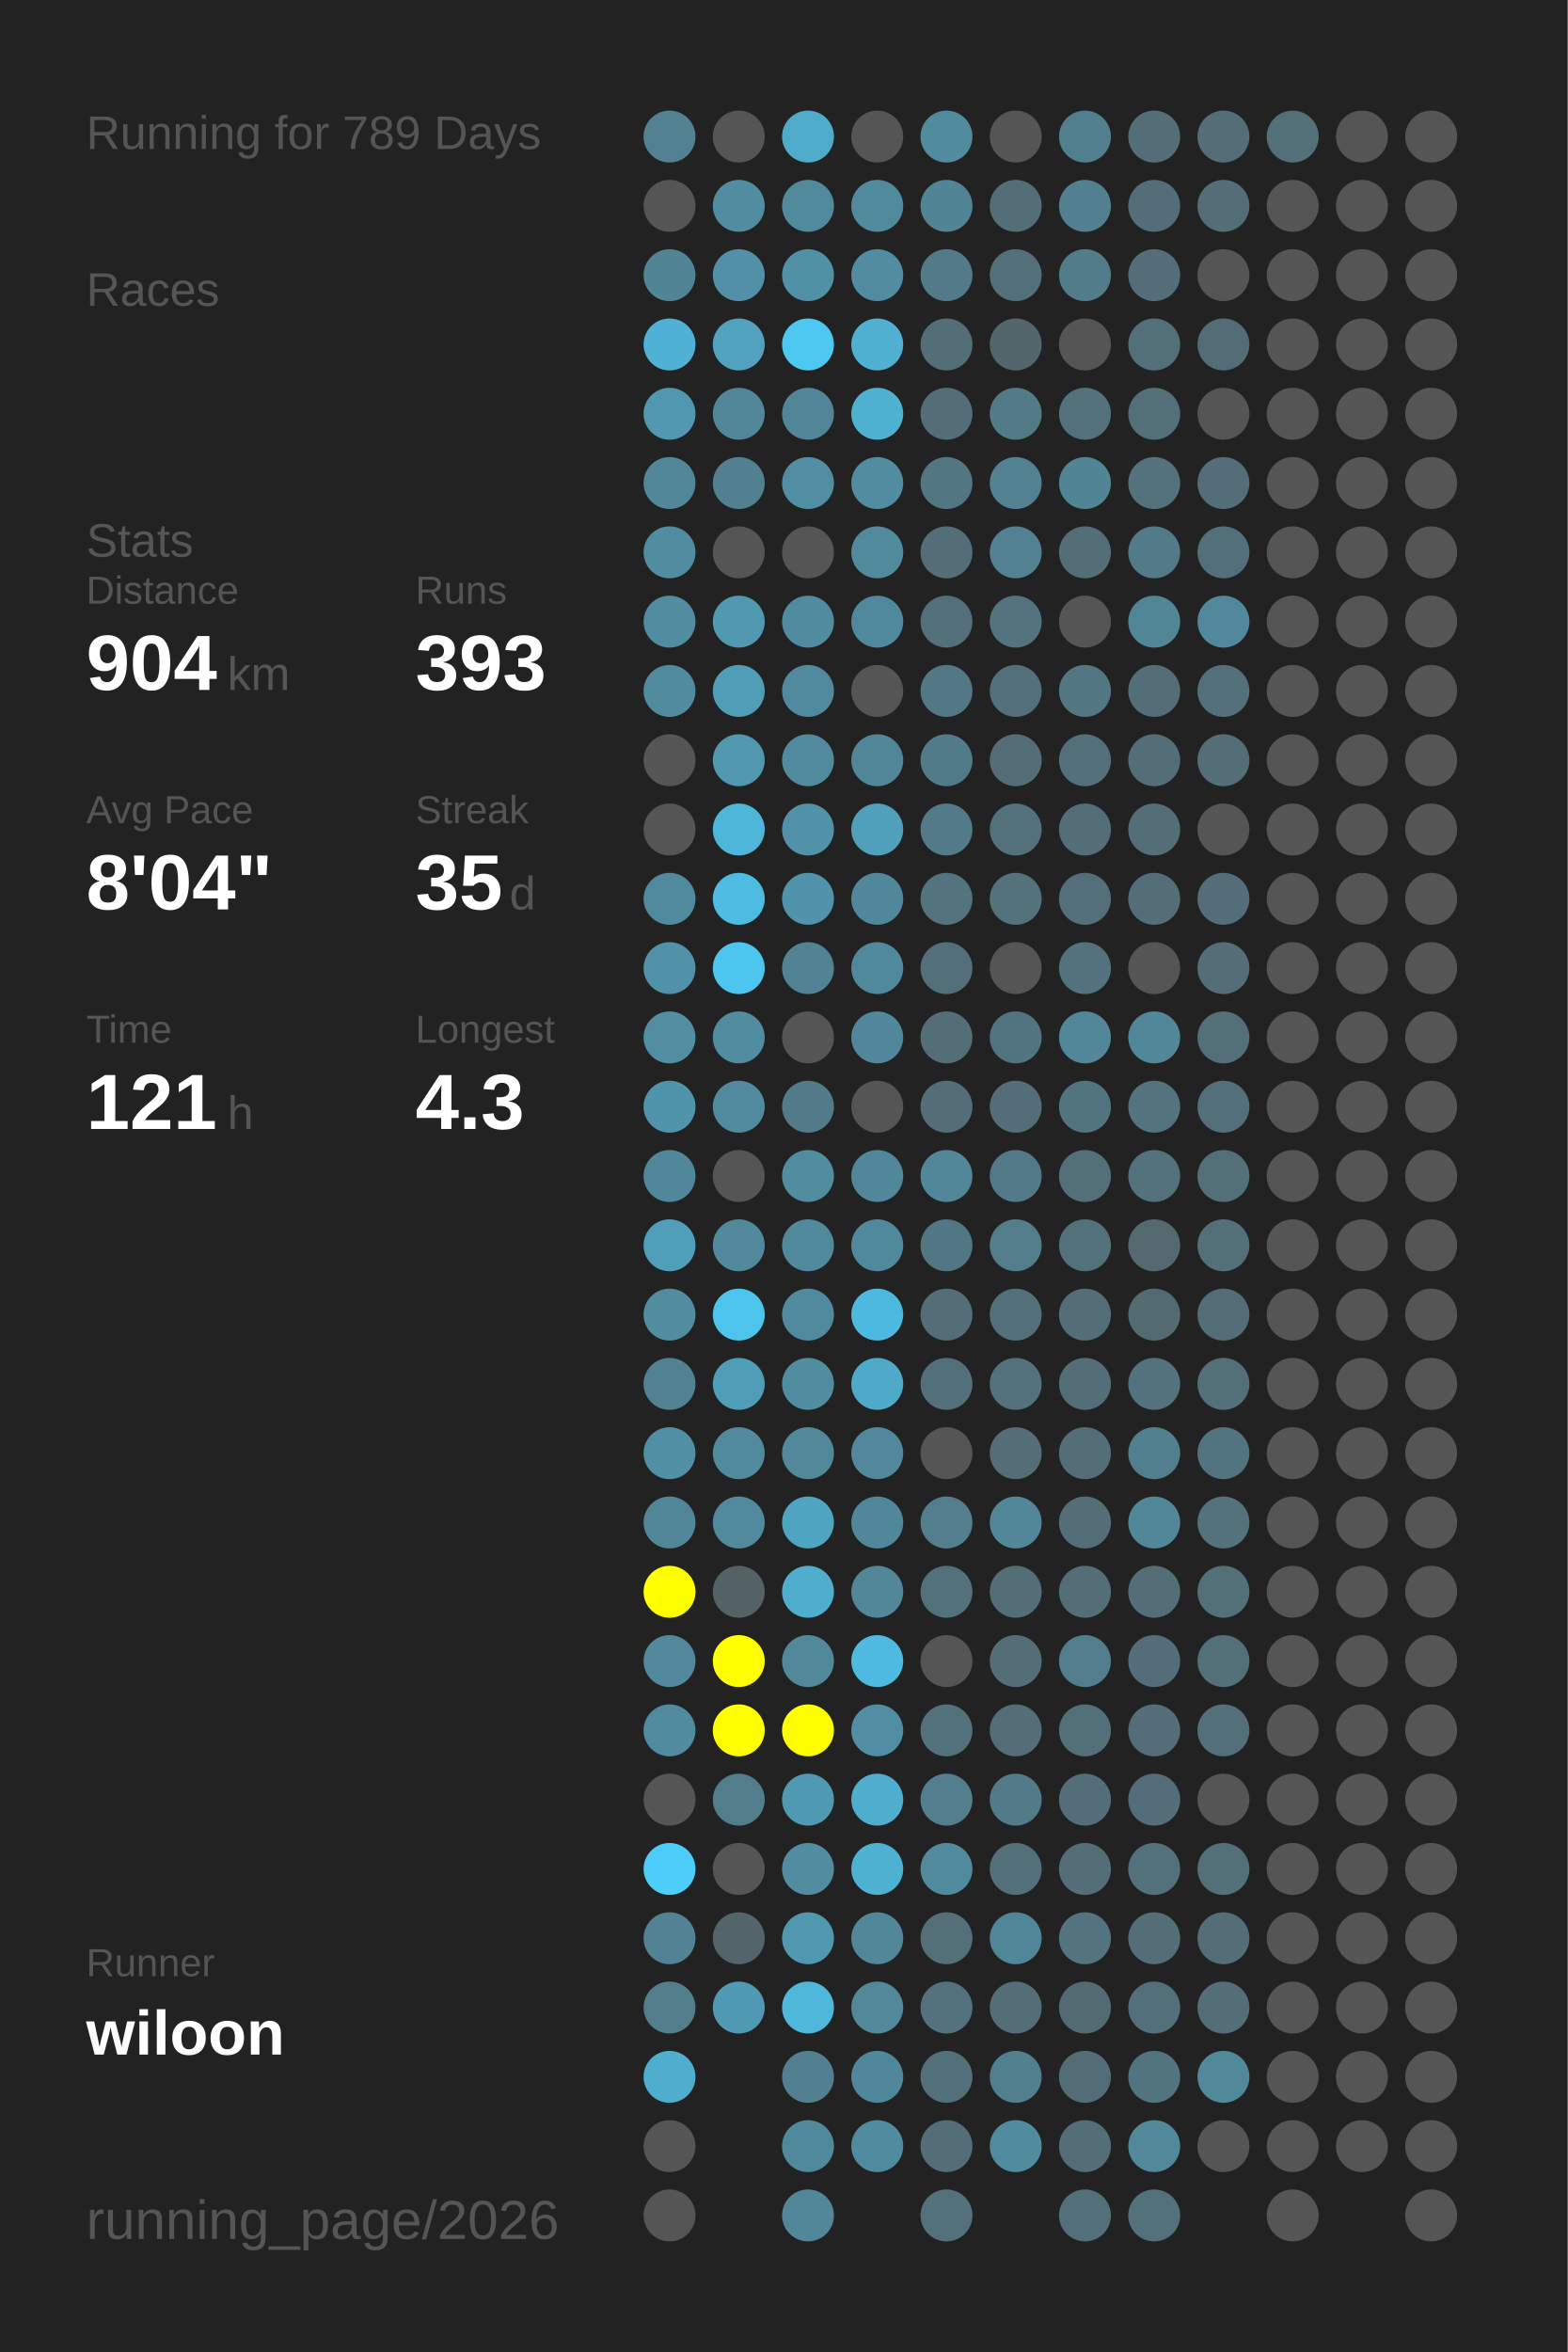
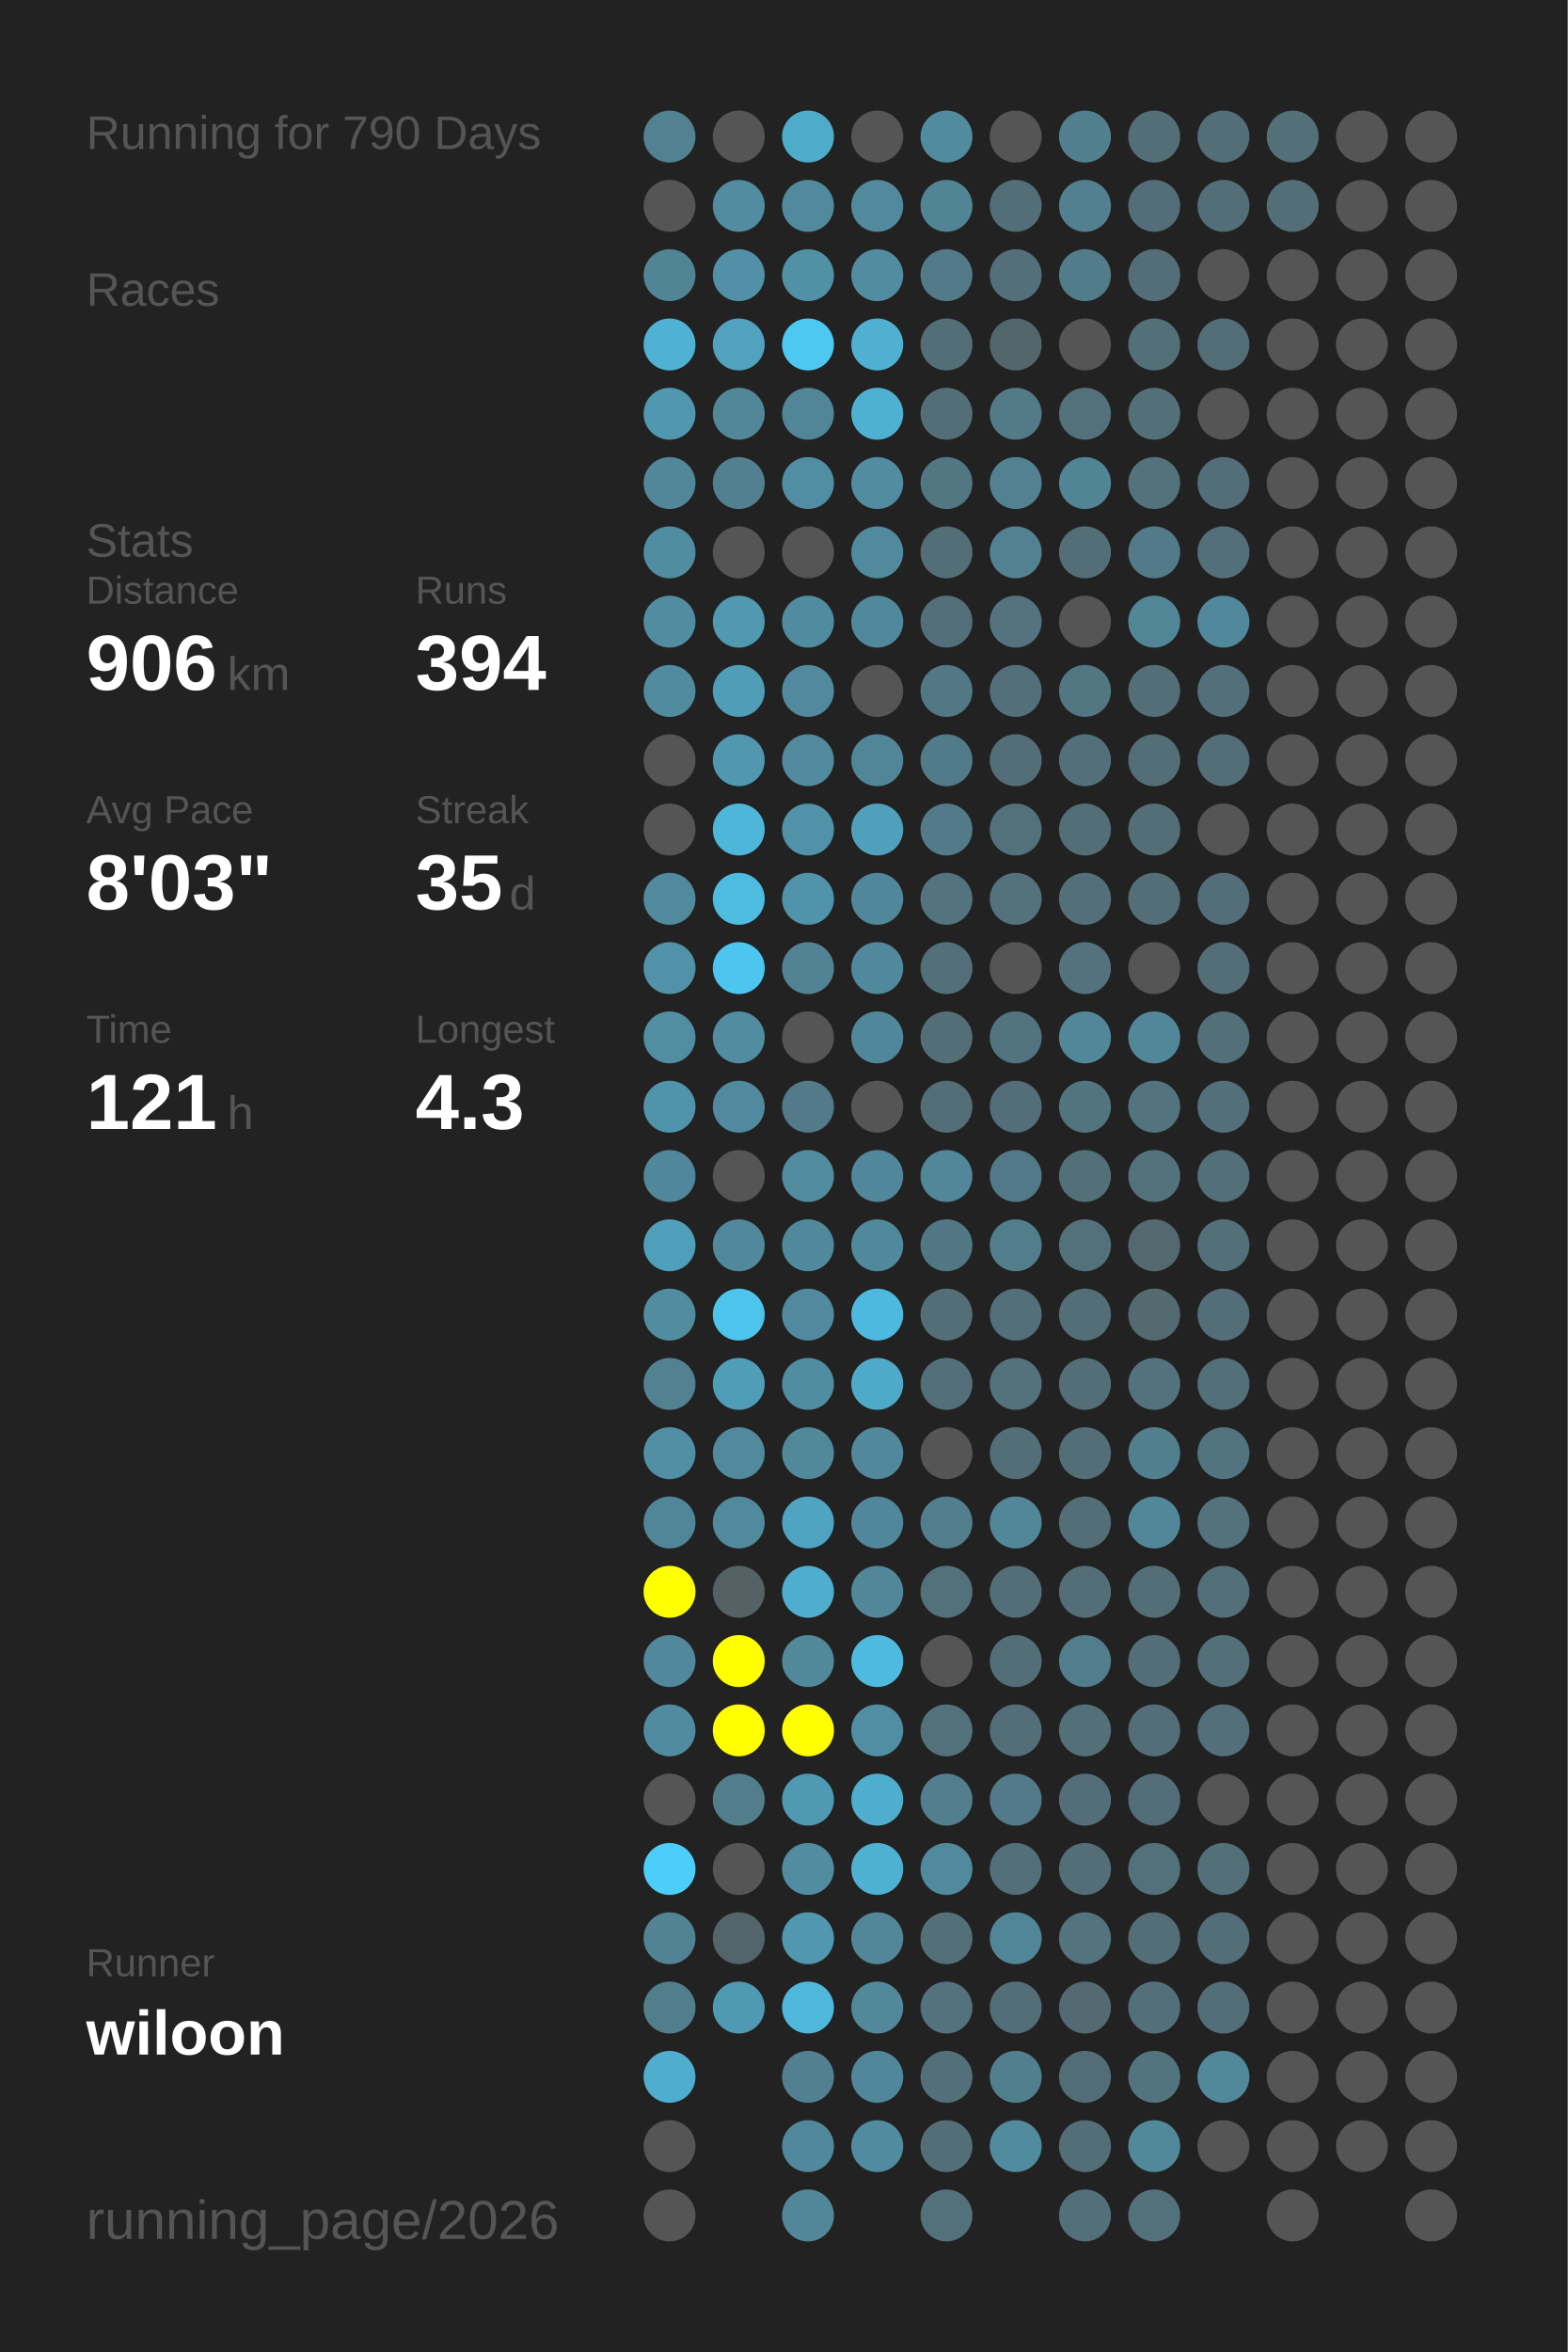
<svg xmlns="http://www.w3.org/2000/svg" baseProfile="full" height="300mm" version="1.1" viewBox="0,0,200,300" width="200mm">
  <defs />
  <rect fill="#222222" height="300" width="200" x="0" y="0" />
-   <text fill="#555555" style="font-size:6px; font-family:Arial;" x="11" y="19">Running for 789 Days</text>
+   <text fill="#555555" style="font-size:6px; font-family:Arial;" x="11" y="19">Running for 790 Days</text>
  <text fill="#555555" style="font-size:6px; font-family:Arial;" x="11" y="39">Races</text>
  <text fill="#555555" style="font-size:6px; font-family:Arial;" x="11" y="71">Stats</text>
  <text fill="#555555" style="font-size:5px; font-family:Arial;" x="11" y="77">Distance</text>
-   <text fill="#FFFFFF" style="font-size:10px; font-family:Arial; font-weight:bold;" x="11" y="88">904</text>
+   <text fill="#FFFFFF" style="font-size:10px; font-family:Arial; font-weight:bold;" x="11" y="88">906</text>
  <text fill="#555555" style="font-size:6px; font-family:Arial;" x="29" y="88">km</text>
  <text fill="#555555" style="font-size:5px; font-family:Arial;" x="53" y="77">Runs</text>
-   <text fill="#FFFFFF" style="font-size:10px; font-family:Arial; font-weight:bold;" x="53" y="88">393</text>
+   <text fill="#FFFFFF" style="font-size:10px; font-family:Arial; font-weight:bold;" x="53" y="88">394</text>
  <text fill="#555555" style="font-size:5px; font-family:Arial;" x="11" y="105">Avg Pace</text>
-   <text fill="#FFFFFF" style="font-size:10px; font-family:Arial; font-weight:bold;" x="11" y="116">8'04"</text>
+   <text fill="#FFFFFF" style="font-size:10px; font-family:Arial; font-weight:bold;" x="11" y="116">8'03"</text>
  <text fill="#555555" style="font-size:5px; font-family:Arial;" x="53" y="105">Streak</text>
  <text fill="#FFFFFF" style="font-size:10px; font-family:Arial; font-weight:bold;" x="53" y="116">35</text>
  <text fill="#555555" style="font-size:6px; font-family:Arial;" x="65" y="116">d</text>
  <text fill="#555555" style="font-size:5px; font-family:Arial;" x="11" y="133">Time</text>
  <text fill="#FFFFFF" style="font-size:10px; font-family:Arial; font-weight:bold;" x="11" y="144">121</text>
  <text fill="#555555" style="font-size:6px; font-family:Arial;" x="29" y="144">h</text>
  <text fill="#555555" style="font-size:5px; font-family:Arial;" x="53" y="133">Longest</text>
  <text fill="#FFFFFF" style="font-size:10px; font-family:Arial; font-weight:bold;" x="53" y="144">4.3</text>
  <text fill="#555555" style="font-size:5px; font-family:Arial;" x="11" y="252.065">Runner</text>
  <text fill="#FFFFFF" style="font-size:8px; font-family:Arial; font-weight:bold;" x="11" y="262.065">wiloon</text>
  <text fill="#555555" style="font-size:7px; font-family:Arial;" x="11" y="285.581">running_page/2026</text>
  <circle cx="85.417" cy="17.419" fill="#528191" r="3.312" />
  <circle cx="85.417" cy="26.258" fill="#555555" r="3.312" />
  <circle cx="85.417" cy="35.097" fill="#518495" r="3.312" />
  <circle cx="85.417" cy="43.935" fill="#4fb2d4" r="3.312" />
  <circle cx="85.417" cy="52.774" fill="#5097af" r="3.312" />
  <circle cx="85.417" cy="61.613" fill="#518799" r="3.312" />
  <circle cx="85.417" cy="70.452" fill="#518da1" r="3.312" />
  <circle cx="85.417" cy="79.29" fill="#518ca0" r="3.312" />
  <circle cx="85.417" cy="88.129" fill="#518b9e" r="3.312" />
  <circle cx="85.417" cy="96.968" fill="#555555" r="3.312" />
  <circle cx="85.417" cy="105.806" fill="#555555" r="3.312" />
  <circle cx="85.417" cy="114.645" fill="#518a9d" r="3.312" />
  <circle cx="85.417" cy="123.484" fill="#5192a8" r="3.312" />
  <circle cx="85.417" cy="132.323" fill="#518ea2" r="3.312" />
  <circle cx="85.417" cy="141.161" fill="#5094ab" r="3.312" />
  <circle cx="85.417" cy="150" fill="#51879a" r="3.312" />
  <circle cx="85.417" cy="158.839" fill="#509fba" r="3.312" />
  <circle cx="85.417" cy="167.677" fill="#518c9f" r="3.312" />
  <circle cx="85.417" cy="176.516" fill="#528292" r="3.312" />
  <circle cx="85.417" cy="185.355" fill="#518fa4" r="3.312" />
  <circle cx="85.417" cy="194.194" fill="#518698" r="3.312" />
  <circle cx="85.417" cy="203.032" fill="#FFFF00" r="3.312" />
  <circle cx="85.417" cy="211.871" fill="#51889b" r="3.312" />
  <circle cx="85.417" cy="220.71" fill="#518b9f" r="3.312" />
  <circle cx="85.417" cy="229.548" fill="#555555" r="3.312" />
  <circle cx="85.417" cy="238.387" fill="#4dcefa" r="3.312" />
  <circle cx="85.417" cy="247.226" fill="#528394" r="3.312" />
  <circle cx="85.417" cy="256.065" fill="#527e8c" r="3.312" />
  <circle cx="85.417" cy="264.903" fill="#4fadcd" r="3.312" />
  <circle cx="85.417" cy="273.742" fill="#555555" r="3.312" />
  <circle cx="85.417" cy="282.581" fill="#555555" r="3.312" />
  <circle cx="94.25" cy="17.419" fill="#555555" r="3.312" />
  <circle cx="94.25" cy="26.258" fill="#518ca0" r="3.312" />
  <circle cx="94.25" cy="35.097" fill="#5190a6" r="3.312" />
  <circle cx="94.25" cy="43.935" fill="#50a2be" r="3.312" />
  <circle cx="94.25" cy="52.774" fill="#518799" r="3.312" />
  <circle cx="94.25" cy="61.613" fill="#528090" r="3.312" />
  <circle cx="94.25" cy="70.452" fill="#555555" r="3.312" />
  <circle cx="94.25" cy="79.29" fill="#5099b1" r="3.312" />
  <circle cx="94.25" cy="88.129" fill="#509db7" r="3.312" />
  <circle cx="94.25" cy="96.968" fill="#5097af" r="3.312" />
  <circle cx="94.25" cy="105.806" fill="#4eb6d9" r="3.312" />
  <circle cx="94.25" cy="114.645" fill="#4ebbe0" r="3.312" />
  <circle cx="94.25" cy="123.484" fill="#4dc6ef" r="3.312" />
  <circle cx="94.25" cy="132.323" fill="#518ca0" r="3.312" />
  <circle cx="94.25" cy="141.161" fill="#518a9e" r="3.312" />
  <circle cx="94.25" cy="150" fill="#555555" r="3.312" />
  <circle cx="94.25" cy="158.839" fill="#51889b" r="3.312" />
  <circle cx="94.25" cy="167.677" fill="#4dc4ec" r="3.312" />
  <circle cx="94.25" cy="176.516" fill="#509db7" r="3.312" />
  <circle cx="94.25" cy="185.355" fill="#518a9d" r="3.312" />
  <circle cx="94.25" cy="194.194" fill="#51899d" r="3.312" />
  <circle cx="94.25" cy="203.032" fill="#546266" r="3.312" />
  <circle cx="94.25" cy="211.871" fill="#FFFF00" r="3.312" />
  <circle cx="94.25" cy="220.71" fill="#FFFF00" r="3.312" />
  <circle cx="94.25" cy="229.548" fill="#527e8c" r="3.312" />
  <circle cx="94.25" cy="238.387" fill="#555555" r="3.312" />
  <circle cx="94.25" cy="247.226" fill="#53656b" r="3.312" />
  <circle cx="94.25" cy="256.065" fill="#5099b2" r="3.312" />
  <circle cx="103.083" cy="17.419" fill="#4fabca" r="3.312" />
  <circle cx="103.083" cy="26.258" fill="#518a9d" r="3.312" />
  <circle cx="103.083" cy="35.097" fill="#5191a6" r="3.312" />
  <circle cx="103.083" cy="43.935" fill="#4dc8f1" r="3.312" />
  <circle cx="103.083" cy="52.774" fill="#518597" r="3.312" />
  <circle cx="103.083" cy="61.613" fill="#518ea3" r="3.312" />
  <circle cx="103.083" cy="70.452" fill="#555555" r="3.312" />
  <circle cx="103.083" cy="79.29" fill="#518b9f" r="3.312" />
  <circle cx="103.083" cy="88.129" fill="#518a9e" r="3.312" />
  <circle cx="103.083" cy="96.968" fill="#518a9d" r="3.312" />
  <circle cx="103.083" cy="105.806" fill="#5192a9" r="3.312" />
  <circle cx="103.083" cy="114.645" fill="#5093aa" r="3.312" />
  <circle cx="103.083" cy="123.484" fill="#528394" r="3.312" />
  <circle cx="103.083" cy="132.323" fill="#555555" r="3.312" />
  <circle cx="103.083" cy="141.161" fill="#527a88" r="3.312" />
  <circle cx="103.083" cy="150" fill="#518c9f" r="3.312" />
  <circle cx="103.083" cy="158.839" fill="#51899c" r="3.312" />
  <circle cx="103.083" cy="167.677" fill="#518a9e" r="3.312" />
  <circle cx="103.083" cy="176.516" fill="#518da1" r="3.312" />
  <circle cx="103.083" cy="185.355" fill="#51889a" r="3.312" />
  <circle cx="103.083" cy="194.194" fill="#4fa4c1" r="3.312" />
  <circle cx="103.083" cy="203.032" fill="#4faece" r="3.312" />
  <circle cx="103.083" cy="211.871" fill="#51899b" r="3.312" />
  <circle cx="103.083" cy="220.71" fill="#FFFF00" r="3.312" />
  <circle cx="103.083" cy="229.548" fill="#5099b2" r="3.312" />
  <circle cx="103.083" cy="238.387" fill="#518ca0" r="3.312" />
  <circle cx="103.083" cy="247.226" fill="#5098b0" r="3.312" />
  <circle cx="103.083" cy="256.065" fill="#4eb7da" r="3.312" />
  <circle cx="103.083" cy="264.903" fill="#528090" r="3.312" />
  <circle cx="103.083" cy="273.742" fill="#51899c" r="3.312" />
  <circle cx="103.083" cy="282.581" fill="#518799" r="3.312" />
  <circle cx="111.917" cy="17.419" fill="#555555" r="3.312" />
  <circle cx="111.917" cy="26.258" fill="#518a9d" r="3.312" />
  <circle cx="111.917" cy="35.097" fill="#518ca0" r="3.312" />
  <circle cx="111.917" cy="43.935" fill="#4fb0d1" r="3.312" />
  <circle cx="111.917" cy="52.774" fill="#4fb1d2" r="3.312" />
  <circle cx="111.917" cy="61.613" fill="#518ca0" r="3.312" />
  <circle cx="111.917" cy="70.452" fill="#518a9d" r="3.312" />
  <circle cx="111.917" cy="79.29" fill="#51899c" r="3.312" />
  <circle cx="111.917" cy="88.129" fill="#555555" r="3.312" />
  <circle cx="111.917" cy="96.968" fill="#518698" r="3.312" />
  <circle cx="111.917" cy="105.806" fill="#50a0bb" r="3.312" />
  <circle cx="111.917" cy="114.645" fill="#51879a" r="3.312" />
  <circle cx="111.917" cy="123.484" fill="#51899c" r="3.312" />
  <circle cx="111.917" cy="132.323" fill="#51879a" r="3.312" />
  <circle cx="111.917" cy="141.161" fill="#555555" r="3.312" />
  <circle cx="111.917" cy="150" fill="#51879a" r="3.312" />
  <circle cx="111.917" cy="158.839" fill="#51899c" r="3.312" />
  <circle cx="111.917" cy="167.677" fill="#4eb9de" r="3.312" />
  <circle cx="111.917" cy="176.516" fill="#4faac9" r="3.312" />
  <circle cx="111.917" cy="185.355" fill="#51889b" r="3.312" />
  <circle cx="111.917" cy="194.194" fill="#51879a" r="3.312" />
  <circle cx="111.917" cy="203.032" fill="#518799" r="3.312" />
  <circle cx="111.917" cy="211.871" fill="#4ebadf" r="3.312" />
  <circle cx="111.917" cy="220.71" fill="#518ea3" r="3.312" />
  <circle cx="111.917" cy="229.548" fill="#4fadcd" r="3.312" />
  <circle cx="111.917" cy="238.387" fill="#4fb1d2" r="3.312" />
  <circle cx="111.917" cy="247.226" fill="#518799" r="3.312" />
  <circle cx="111.917" cy="256.065" fill="#51889a" r="3.312" />
  <circle cx="111.917" cy="264.903" fill="#51879a" r="3.312" />
  <circle cx="111.917" cy="273.742" fill="#518b9f" r="3.312" />
  <circle cx="120.75" cy="17.419" fill="#518b9e" r="3.312" />
  <circle cx="120.75" cy="26.258" fill="#518495" r="3.312" />
  <circle cx="120.75" cy="35.097" fill="#527a88" r="3.312" />
  <circle cx="120.75" cy="43.935" fill="#536e77" r="3.312" />
  <circle cx="120.75" cy="52.774" fill="#536e77" r="3.312" />
  <circle cx="120.75" cy="61.613" fill="#527682" r="3.312" />
  <circle cx="120.75" cy="70.452" fill="#536e77" r="3.312" />
  <circle cx="120.75" cy="79.29" fill="#536f79" r="3.312" />
  <circle cx="120.75" cy="88.129" fill="#527885" r="3.312" />
  <circle cx="120.75" cy="96.968" fill="#527b89" r="3.312" />
  <circle cx="120.75" cy="105.806" fill="#527a88" r="3.312" />
  <circle cx="120.75" cy="114.645" fill="#53747f" r="3.312" />
  <circle cx="120.75" cy="123.484" fill="#536f79" r="3.312" />
  <circle cx="120.75" cy="132.323" fill="#536e77" r="3.312" />
  <circle cx="120.75" cy="141.161" fill="#536e77" r="3.312" />
  <circle cx="120.75" cy="150" fill="#518799" r="3.312" />
  <circle cx="120.75" cy="158.839" fill="#527784" r="3.312" />
  <circle cx="120.75" cy="167.677" fill="#536e77" r="3.312" />
  <circle cx="120.75" cy="176.516" fill="#53707a" r="3.312" />
  <circle cx="120.75" cy="185.355" fill="#555555" r="3.312" />
  <circle cx="120.75" cy="194.194" fill="#527e8d" r="3.312" />
  <circle cx="120.75" cy="203.032" fill="#53717b" r="3.312" />
  <circle cx="120.75" cy="211.871" fill="#555555" r="3.312" />
  <circle cx="120.75" cy="220.71" fill="#53717b" r="3.312" />
  <circle cx="120.75" cy="229.548" fill="#527e8d" r="3.312" />
  <circle cx="120.75" cy="238.387" fill="#518a9d" r="3.312" />
  <circle cx="120.75" cy="247.226" fill="#536f78" r="3.312" />
  <circle cx="120.75" cy="256.065" fill="#53727d" r="3.312" />
  <circle cx="120.75" cy="264.903" fill="#536f79" r="3.312" />
  <circle cx="120.75" cy="273.742" fill="#536e77" r="3.312" />
  <circle cx="120.75" cy="282.581" fill="#53717b" r="3.312" />
  <circle cx="129.583" cy="17.419" fill="#555555" r="3.312" />
  <circle cx="129.583" cy="26.258" fill="#536e77" r="3.312" />
  <circle cx="129.583" cy="35.097" fill="#536f79" r="3.312" />
  <circle cx="129.583" cy="43.935" fill="#53666c" r="3.312" />
  <circle cx="129.583" cy="52.774" fill="#527a87" r="3.312" />
  <circle cx="129.583" cy="61.613" fill="#528191" r="3.312" />
  <circle cx="129.583" cy="70.452" fill="#528292" r="3.312" />
  <circle cx="129.583" cy="79.29" fill="#53747f" r="3.312" />
  <circle cx="129.583" cy="88.129" fill="#536f79" r="3.312" />
  <circle cx="129.583" cy="96.968" fill="#536e77" r="3.312" />
  <circle cx="129.583" cy="105.806" fill="#53717b" r="3.312" />
  <circle cx="129.583" cy="114.645" fill="#53727c" r="3.312" />
  <circle cx="129.583" cy="123.484" fill="#555555" r="3.312" />
  <circle cx="129.583" cy="132.323" fill="#527480" r="3.312" />
  <circle cx="129.583" cy="141.161" fill="#536e78" r="3.312" />
  <circle cx="129.583" cy="150" fill="#527987" r="3.312" />
  <circle cx="129.583" cy="158.839" fill="#527e8c" r="3.312" />
  <circle cx="129.583" cy="167.677" fill="#536f79" r="3.312" />
  <circle cx="129.583" cy="176.516" fill="#53727c" r="3.312" />
  <circle cx="129.583" cy="185.355" fill="#536e77" r="3.312" />
  <circle cx="129.583" cy="194.194" fill="#518799" r="3.312" />
  <circle cx="129.583" cy="203.032" fill="#536e77" r="3.312" />
  <circle cx="129.583" cy="211.871" fill="#536e77" r="3.312" />
  <circle cx="129.583" cy="220.71" fill="#536e77" r="3.312" />
  <circle cx="129.583" cy="229.548" fill="#527a88" r="3.312" />
  <circle cx="129.583" cy="238.387" fill="#536f79" r="3.312" />
  <circle cx="129.583" cy="247.226" fill="#518698" r="3.312" />
  <circle cx="129.583" cy="256.065" fill="#536e77" r="3.312" />
  <circle cx="129.583" cy="264.903" fill="#527f8e" r="3.312" />
  <circle cx="129.583" cy="273.742" fill="#518b9e" r="3.312" />
  <circle cx="138.417" cy="17.419" fill="#527f8e" r="3.312" />
  <circle cx="138.417" cy="26.258" fill="#528090" r="3.312" />
  <circle cx="138.417" cy="35.097" fill="#527c8a" r="3.312" />
  <circle cx="138.417" cy="43.935" fill="#555555" r="3.312" />
  <circle cx="138.417" cy="52.774" fill="#53717b" r="3.312" />
  <circle cx="138.417" cy="61.613" fill="#518495" r="3.312" />
  <circle cx="138.417" cy="70.452" fill="#536e77" r="3.312" />
  <circle cx="138.417" cy="79.29" fill="#555555" r="3.312" />
  <circle cx="138.417" cy="88.129" fill="#527682" r="3.312" />
  <circle cx="138.417" cy="96.968" fill="#536f79" r="3.312" />
  <circle cx="138.417" cy="105.806" fill="#536e77" r="3.312" />
  <circle cx="138.417" cy="114.645" fill="#53707a" r="3.312" />
  <circle cx="138.417" cy="123.484" fill="#53727d" r="3.312" />
  <circle cx="138.417" cy="132.323" fill="#518799" r="3.312" />
  <circle cx="138.417" cy="141.161" fill="#52747f" r="3.312" />
  <circle cx="138.417" cy="150" fill="#536f78" r="3.312" />
  <circle cx="138.417" cy="158.839" fill="#53717b" r="3.312" />
  <circle cx="138.417" cy="167.677" fill="#536e77" r="3.312" />
  <circle cx="138.417" cy="176.516" fill="#536e77" r="3.312" />
  <circle cx="138.417" cy="185.355" fill="#536e77" r="3.312" />
  <circle cx="138.417" cy="194.194" fill="#536e77" r="3.312" />
  <circle cx="138.417" cy="203.032" fill="#536e77" r="3.312" />
  <circle cx="138.417" cy="211.871" fill="#527d8c" r="3.312" />
  <circle cx="138.417" cy="220.71" fill="#537079" r="3.312" />
  <circle cx="138.417" cy="229.548" fill="#536e78" r="3.312" />
  <circle cx="138.417" cy="238.387" fill="#536e77" r="3.312" />
  <circle cx="138.417" cy="247.226" fill="#53737e" r="3.312" />
  <circle cx="138.417" cy="256.065" fill="#536a72" r="3.312" />
  <circle cx="138.417" cy="264.903" fill="#536d76" r="3.312" />
  <circle cx="138.417" cy="273.742" fill="#536e77" r="3.312" />
  <circle cx="138.417" cy="282.581" fill="#536f79" r="3.312" />
  <circle cx="147.25" cy="17.419" fill="#536e77" r="3.312" />
  <circle cx="147.25" cy="26.258" fill="#536e78" r="3.312" />
  <circle cx="147.25" cy="35.097" fill="#536e78" r="3.312" />
  <circle cx="147.25" cy="43.935" fill="#536f78" r="3.312" />
  <circle cx="147.25" cy="52.774" fill="#536f78" r="3.312" />
  <circle cx="147.25" cy="61.613" fill="#53727c" r="3.312" />
  <circle cx="147.25" cy="70.452" fill="#527a88" r="3.312" />
  <circle cx="147.25" cy="79.29" fill="#518697" r="3.312" />
  <circle cx="147.25" cy="88.129" fill="#536e77" r="3.312" />
  <circle cx="147.25" cy="96.968" fill="#536e77" r="3.312" />
  <circle cx="147.25" cy="105.806" fill="#536e77" r="3.312" />
  <circle cx="147.25" cy="114.645" fill="#536e77" r="3.312" />
  <circle cx="147.25" cy="123.484" fill="#555555" r="3.312" />
  <circle cx="147.25" cy="132.323" fill="#518799" r="3.312" />
  <circle cx="147.25" cy="141.161" fill="#53737e" r="3.312" />
  <circle cx="147.25" cy="150" fill="#53727c" r="3.312" />
  <circle cx="147.25" cy="158.839" fill="#53686f" r="3.312" />
  <circle cx="147.25" cy="167.677" fill="#536a71" r="3.312" />
  <circle cx="147.25" cy="176.516" fill="#53727d" r="3.312" />
  <circle cx="147.25" cy="185.355" fill="#527f8e" r="3.312" />
  <circle cx="147.25" cy="194.194" fill="#518799" r="3.312" />
  <circle cx="147.25" cy="203.032" fill="#536e77" r="3.312" />
  <circle cx="147.25" cy="211.871" fill="#536e78" r="3.312" />
  <circle cx="147.25" cy="220.71" fill="#536e78" r="3.312" />
  <circle cx="147.25" cy="229.548" fill="#536e78" r="3.312" />
  <circle cx="147.25" cy="238.387" fill="#53717b" r="3.312" />
  <circle cx="147.25" cy="247.226" fill="#536e77" r="3.312" />
  <circle cx="147.25" cy="256.065" fill="#53707a" r="3.312" />
  <circle cx="147.25" cy="264.903" fill="#52747f" r="3.312" />
  <circle cx="147.25" cy="273.742" fill="#51889a" r="3.312" />
  <circle cx="147.25" cy="282.581" fill="#53717b" r="3.312" />
  <circle cx="156.083" cy="17.419" fill="#536e77" r="3.312" />
  <circle cx="156.083" cy="26.258" fill="#536e77" r="3.312" />
  <circle cx="156.083" cy="35.097" fill="#555555" r="3.312" />
  <circle cx="156.083" cy="43.935" fill="#536d76" r="3.312" />
  <circle cx="156.083" cy="52.774" fill="#555555" r="3.312" />
  <circle cx="156.083" cy="61.613" fill="#536e78" r="3.312" />
  <circle cx="156.083" cy="70.452" fill="#536f79" r="3.312" />
  <circle cx="156.083" cy="79.29" fill="#51889b" r="3.312" />
  <circle cx="156.083" cy="88.129" fill="#53707a" r="3.312" />
  <circle cx="156.083" cy="96.968" fill="#536e77" r="3.312" />
  <circle cx="156.083" cy="105.806" fill="#555555" r="3.312" />
  <circle cx="156.083" cy="114.645" fill="#536e78" r="3.312" />
  <circle cx="156.083" cy="123.484" fill="#536e77" r="3.312" />
  <circle cx="156.083" cy="132.323" fill="#536f78" r="3.312" />
  <circle cx="156.083" cy="141.161" fill="#536f79" r="3.312" />
  <circle cx="156.083" cy="150" fill="#536f78" r="3.312" />
  <circle cx="156.083" cy="158.839" fill="#536f78" r="3.312" />
  <circle cx="156.083" cy="167.677" fill="#536e77" r="3.312" />
  <circle cx="156.083" cy="176.516" fill="#536f78" r="3.312" />
  <circle cx="156.083" cy="185.355" fill="#527480" r="3.312" />
  <circle cx="156.083" cy="194.194" fill="#53727c" r="3.312" />
  <circle cx="156.083" cy="203.032" fill="#536f78" r="3.312" />
  <circle cx="156.083" cy="211.871" fill="#536f78" r="3.312" />
  <circle cx="156.083" cy="220.71" fill="#536f79" r="3.312" />
  <circle cx="156.083" cy="229.548" fill="#555555" r="3.312" />
  <circle cx="156.083" cy="238.387" fill="#536f78" r="3.312" />
  <circle cx="156.083" cy="247.226" fill="#536e77" r="3.312" />
  <circle cx="156.083" cy="256.065" fill="#536e77" r="3.312" />
  <circle cx="156.083" cy="264.903" fill="#51889a" r="3.312" />
  <circle cx="156.083" cy="273.742" fill="#555555" r="3.312" />
  <circle cx="164.917" cy="17.419" fill="#536f78" r="3.312" />
-   <circle cx="164.917" cy="26.258" fill="#555555" r="3.312" />
+   <circle cx="164.917" cy="26.258" fill="#536e77" r="3.312" />
  <circle cx="164.917" cy="35.097" fill="#555555" r="3.312" />
  <circle cx="164.917" cy="43.935" fill="#555555" r="3.312" />
  <circle cx="164.917" cy="52.774" fill="#555555" r="3.312" />
  <circle cx="164.917" cy="61.613" fill="#555555" r="3.312" />
  <circle cx="164.917" cy="70.452" fill="#555555" r="3.312" />
  <circle cx="164.917" cy="79.29" fill="#555555" r="3.312" />
  <circle cx="164.917" cy="88.129" fill="#555555" r="3.312" />
  <circle cx="164.917" cy="96.968" fill="#555555" r="3.312" />
  <circle cx="164.917" cy="105.806" fill="#555555" r="3.312" />
  <circle cx="164.917" cy="114.645" fill="#555555" r="3.312" />
  <circle cx="164.917" cy="123.484" fill="#555555" r="3.312" />
  <circle cx="164.917" cy="132.323" fill="#555555" r="3.312" />
  <circle cx="164.917" cy="141.161" fill="#555555" r="3.312" />
  <circle cx="164.917" cy="150" fill="#555555" r="3.312" />
  <circle cx="164.917" cy="158.839" fill="#555555" r="3.312" />
  <circle cx="164.917" cy="167.677" fill="#555555" r="3.312" />
  <circle cx="164.917" cy="176.516" fill="#555555" r="3.312" />
  <circle cx="164.917" cy="185.355" fill="#555555" r="3.312" />
  <circle cx="164.917" cy="194.194" fill="#555555" r="3.312" />
  <circle cx="164.917" cy="203.032" fill="#555555" r="3.312" />
  <circle cx="164.917" cy="211.871" fill="#555555" r="3.312" />
  <circle cx="164.917" cy="220.71" fill="#555555" r="3.312" />
  <circle cx="164.917" cy="229.548" fill="#555555" r="3.312" />
  <circle cx="164.917" cy="238.387" fill="#555555" r="3.312" />
  <circle cx="164.917" cy="247.226" fill="#555555" r="3.312" />
  <circle cx="164.917" cy="256.065" fill="#555555" r="3.312" />
  <circle cx="164.917" cy="264.903" fill="#555555" r="3.312" />
  <circle cx="164.917" cy="273.742" fill="#555555" r="3.312" />
  <circle cx="164.917" cy="282.581" fill="#555555" r="3.312" />
  <circle cx="173.75" cy="17.419" fill="#555555" r="3.312" />
  <circle cx="173.75" cy="26.258" fill="#555555" r="3.312" />
  <circle cx="173.75" cy="35.097" fill="#555555" r="3.312" />
  <circle cx="173.75" cy="43.935" fill="#555555" r="3.312" />
  <circle cx="173.75" cy="52.774" fill="#555555" r="3.312" />
  <circle cx="173.75" cy="61.613" fill="#555555" r="3.312" />
  <circle cx="173.75" cy="70.452" fill="#555555" r="3.312" />
  <circle cx="173.75" cy="79.29" fill="#555555" r="3.312" />
  <circle cx="173.75" cy="88.129" fill="#555555" r="3.312" />
  <circle cx="173.75" cy="96.968" fill="#555555" r="3.312" />
  <circle cx="173.75" cy="105.806" fill="#555555" r="3.312" />
  <circle cx="173.75" cy="114.645" fill="#555555" r="3.312" />
  <circle cx="173.75" cy="123.484" fill="#555555" r="3.312" />
  <circle cx="173.75" cy="132.323" fill="#555555" r="3.312" />
  <circle cx="173.75" cy="141.161" fill="#555555" r="3.312" />
  <circle cx="173.75" cy="150" fill="#555555" r="3.312" />
  <circle cx="173.75" cy="158.839" fill="#555555" r="3.312" />
  <circle cx="173.75" cy="167.677" fill="#555555" r="3.312" />
  <circle cx="173.75" cy="176.516" fill="#555555" r="3.312" />
  <circle cx="173.75" cy="185.355" fill="#555555" r="3.312" />
  <circle cx="173.75" cy="194.194" fill="#555555" r="3.312" />
  <circle cx="173.75" cy="203.032" fill="#555555" r="3.312" />
  <circle cx="173.75" cy="211.871" fill="#555555" r="3.312" />
  <circle cx="173.75" cy="220.71" fill="#555555" r="3.312" />
  <circle cx="173.75" cy="229.548" fill="#555555" r="3.312" />
  <circle cx="173.75" cy="238.387" fill="#555555" r="3.312" />
  <circle cx="173.75" cy="247.226" fill="#555555" r="3.312" />
  <circle cx="173.75" cy="256.065" fill="#555555" r="3.312" />
  <circle cx="173.75" cy="264.903" fill="#555555" r="3.312" />
  <circle cx="173.75" cy="273.742" fill="#555555" r="3.312" />
  <circle cx="182.583" cy="17.419" fill="#555555" r="3.312" />
  <circle cx="182.583" cy="26.258" fill="#555555" r="3.312" />
  <circle cx="182.583" cy="35.097" fill="#555555" r="3.312" />
  <circle cx="182.583" cy="43.935" fill="#555555" r="3.312" />
  <circle cx="182.583" cy="52.774" fill="#555555" r="3.312" />
  <circle cx="182.583" cy="61.613" fill="#555555" r="3.312" />
  <circle cx="182.583" cy="70.452" fill="#555555" r="3.312" />
  <circle cx="182.583" cy="79.29" fill="#555555" r="3.312" />
  <circle cx="182.583" cy="88.129" fill="#555555" r="3.312" />
  <circle cx="182.583" cy="96.968" fill="#555555" r="3.312" />
  <circle cx="182.583" cy="105.806" fill="#555555" r="3.312" />
  <circle cx="182.583" cy="114.645" fill="#555555" r="3.312" />
  <circle cx="182.583" cy="123.484" fill="#555555" r="3.312" />
  <circle cx="182.583" cy="132.323" fill="#555555" r="3.312" />
  <circle cx="182.583" cy="141.161" fill="#555555" r="3.312" />
  <circle cx="182.583" cy="150" fill="#555555" r="3.312" />
  <circle cx="182.583" cy="158.839" fill="#555555" r="3.312" />
  <circle cx="182.583" cy="167.677" fill="#555555" r="3.312" />
  <circle cx="182.583" cy="176.516" fill="#555555" r="3.312" />
  <circle cx="182.583" cy="185.355" fill="#555555" r="3.312" />
  <circle cx="182.583" cy="194.194" fill="#555555" r="3.312" />
  <circle cx="182.583" cy="203.032" fill="#555555" r="3.312" />
  <circle cx="182.583" cy="211.871" fill="#555555" r="3.312" />
  <circle cx="182.583" cy="220.71" fill="#555555" r="3.312" />
  <circle cx="182.583" cy="229.548" fill="#555555" r="3.312" />
  <circle cx="182.583" cy="238.387" fill="#555555" r="3.312" />
  <circle cx="182.583" cy="247.226" fill="#555555" r="3.312" />
  <circle cx="182.583" cy="256.065" fill="#555555" r="3.312" />
  <circle cx="182.583" cy="264.903" fill="#555555" r="3.312" />
  <circle cx="182.583" cy="273.742" fill="#555555" r="3.312" />
  <circle cx="182.583" cy="282.581" fill="#555555" r="3.312" />
</svg>
